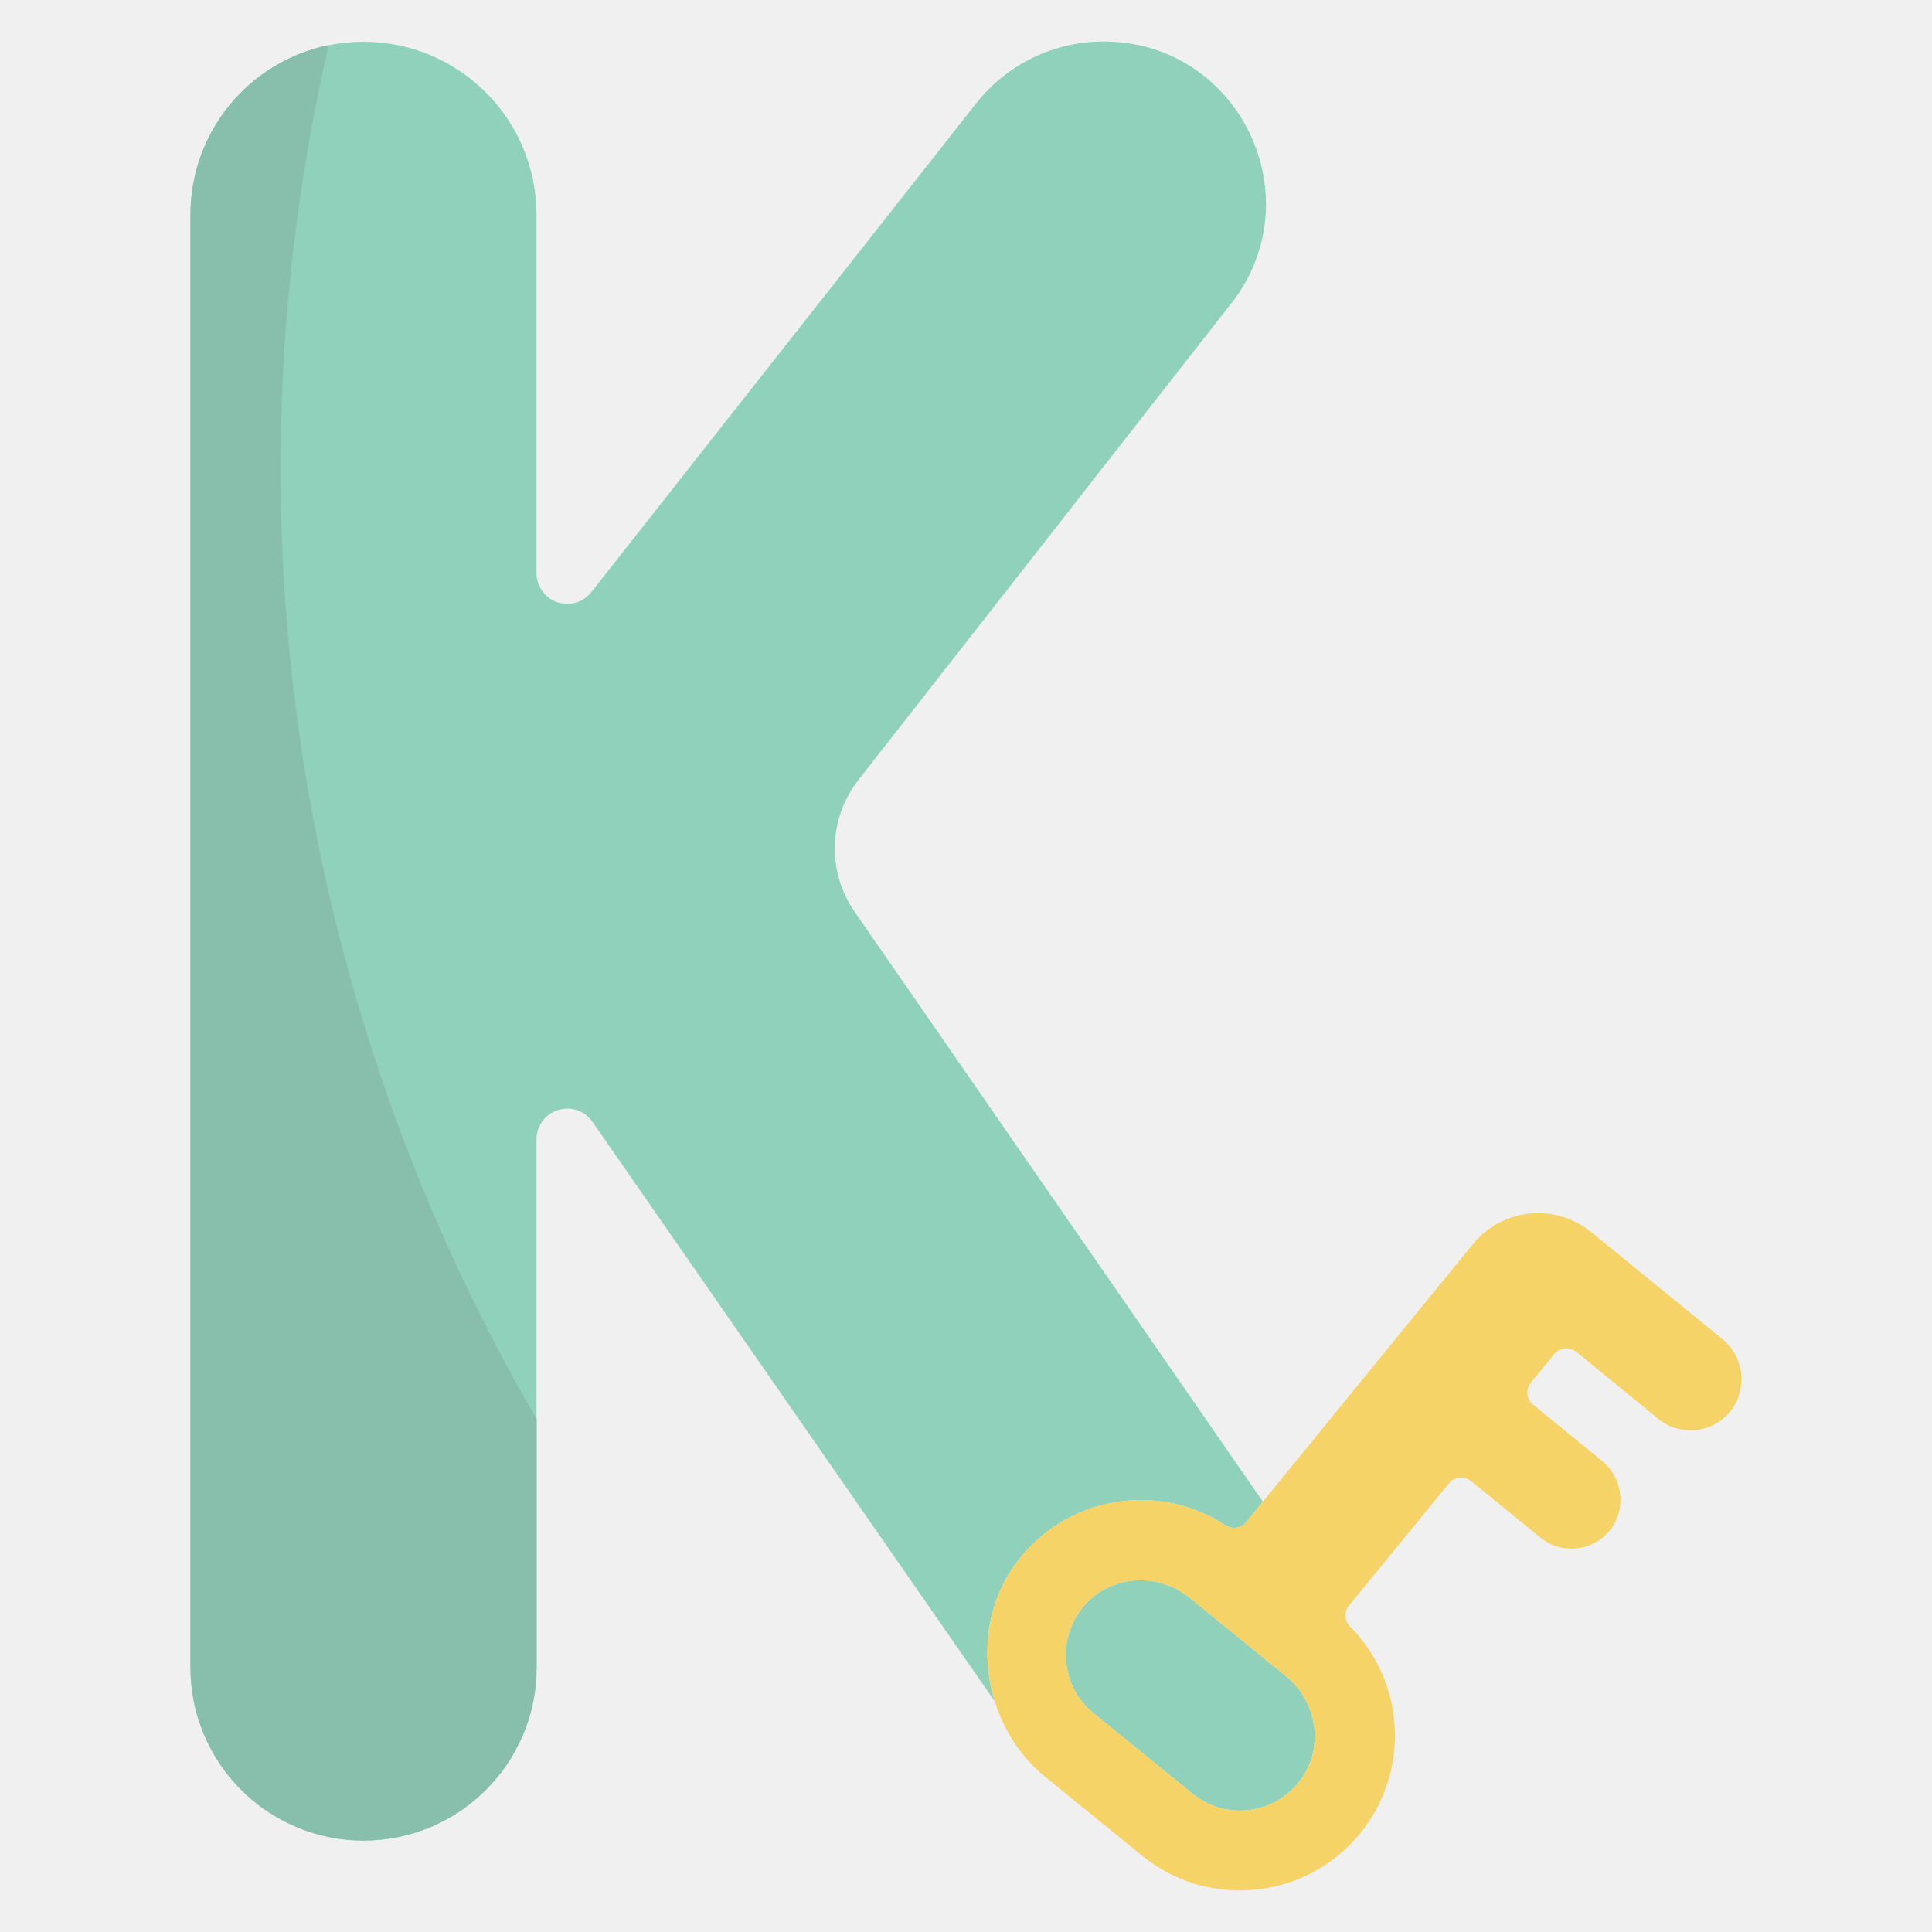
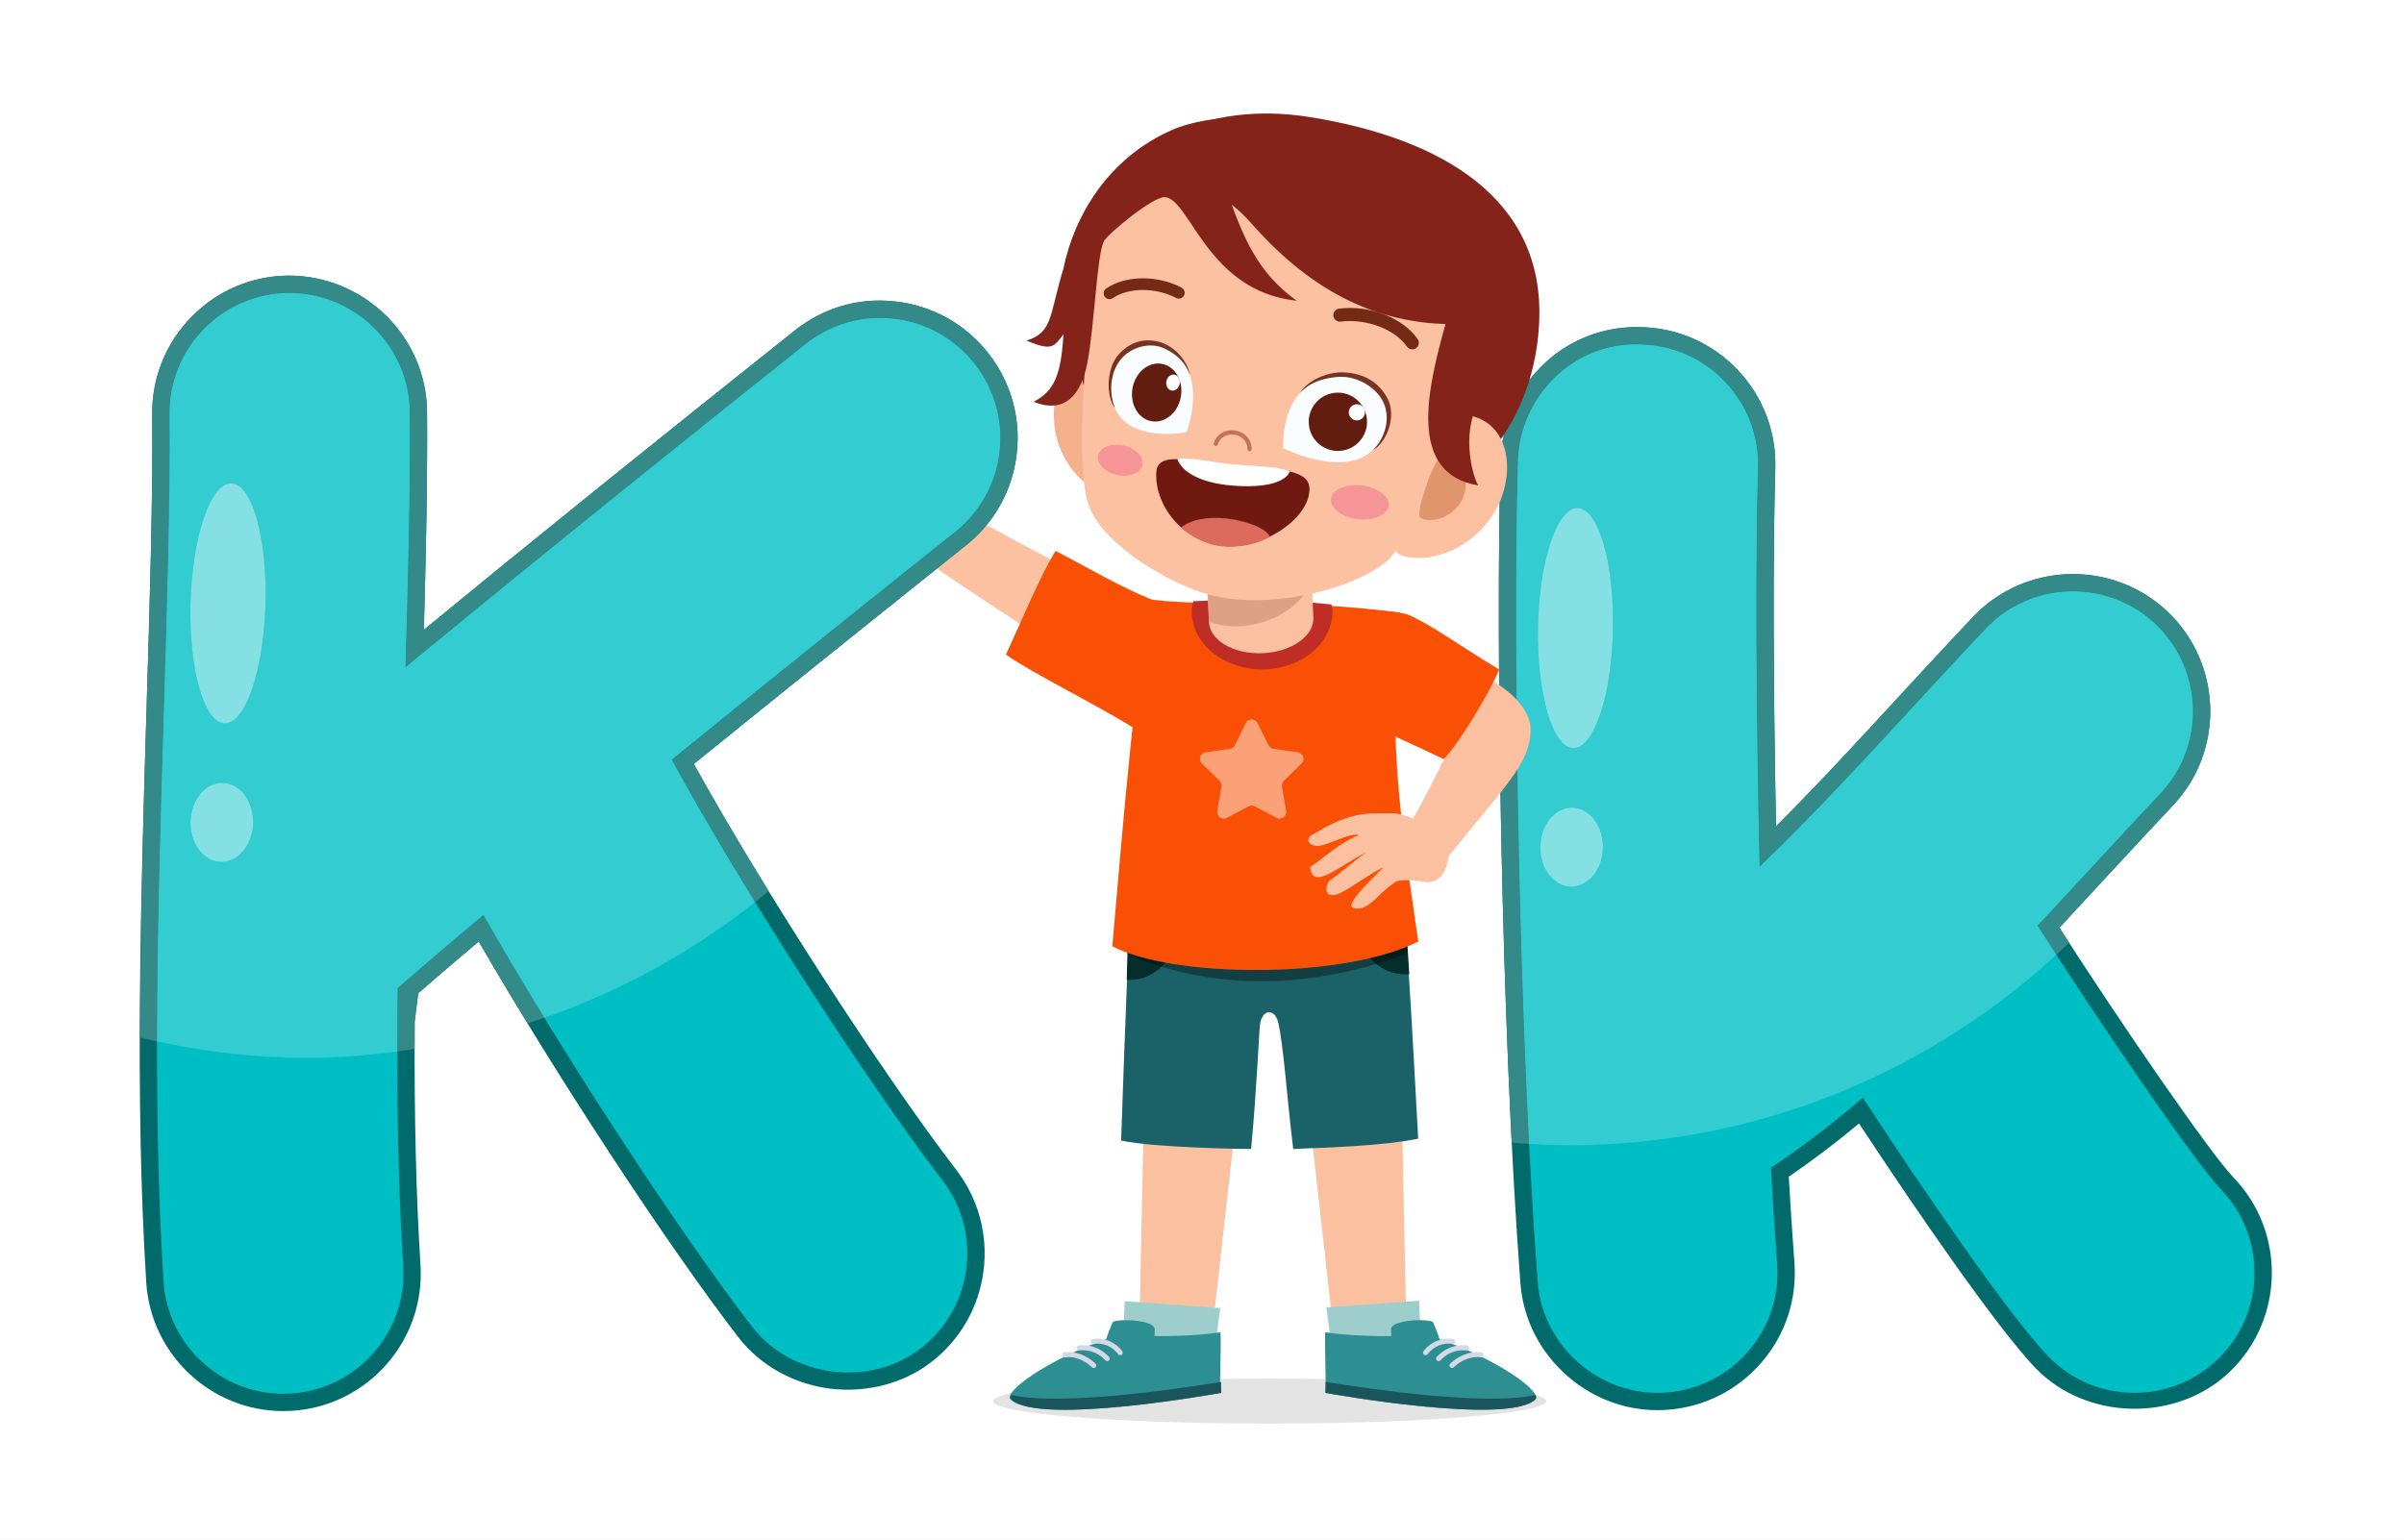
- <svg xmlns="http://www.w3.org/2000/svg" height="512" viewBox="0 0 512 512" width="512">
-   <g id="_11.K" data-name="11.K">
-     <path d="m226.46 241.59 108.21 156.35-4.42 5.43a4.1 4.1 0 0 1 -5.43.86 41.07 41.07 0 0 0 -55.76 10.3c-7.67 10.57-9.2 24.24-5.44 36.34l-106.62-153.59a8.14 8.14 0 0 0 -14.82 4.64v140a45.86 45.86 0 0 1 -91.72 0v-385a45.86 45.86 0 0 1 91.72 0v95a8.14 8.14 0 0 0 14.53 5l102-129.55a42.94 42.94 0 0 1 33.79-16.37c25.5 0 43 20.91 43 43.13a42.25 42.25 0 0 1 -9.2 26.27l-98.81 126.31a29.42 29.42 0 0 0 -1.03 34.88z" fill="#90d1bb" />
-     <path d="m345.14 471c-.34.5-.7 1-1.08 1.46a19.9 19.9 0 0 1 -28 2.9l-26.28-21.36c-.47-.38-.92-.79-1.35-1.21a19.91 19.91 0 0 1 -.28-28.16c7.24-7.41 19.08-7.73 27.11-1.2l25.54 20.79c8.04 6.55 10.12 18.21 4.34 26.78z" fill="#90d1bb" />
-     <path d="m276.94 470.84 25.72 20.94a41.11 41.11 0 0 0 57.79-5.9 41.05 41.05 0 0 0 -2.72-54.88 4.12 4.12 0 0 1 -.25-5.49l26.52-32.44a4.14 4.14 0 0 1 5.81-.58l18.44 15q.58.47 1.2.87a13.06 13.06 0 0 0 18-3.94 13.25 13.25 0 0 0 -3-17.35l-18.17-14.82a4.13 4.13 0 0 1 -.59-5.8l6.22-7.63a4.14 4.14 0 0 1 5.81-.58l21.71 17.76a14.17 14.17 0 0 0 1.25.9 13.57 13.57 0 0 0 18.75-4.09 13.8 13.8 0 0 0 -3.13-18.06l-34.64-28.25a22.25 22.25 0 0 0 -31.3 3.18l-60.11 73.71a4.12 4.12 0 0 1 -5.43.86 41 41 0 0 0 -55.76 10.3c-12.52 17.27-8.67 42.82 7.88 56.29zm12.85-16.84c-.47-.38-.92-.78-1.36-1.21a19.92 19.92 0 0 1 -.28-28.16c7.24-7.4 19.08-7.73 27.11-1.19l25.55 20.79c8 6.53 10.11 18.19 4.33 26.78a17.08 17.08 0 0 1 -1.07 1.46 19.92 19.92 0 0 1 -28 2.91z" fill="#f5d367" />
-     <path d="m142.22 376.13v65.77a45.86 45.86 0 0 1 -91.72 0v-385a45.87 45.87 0 0 1 36.59-44.96 501.67 501.67 0 0 0 55.13 364.19z" fill="#88bfac" />
+ <svg xmlns="http://www.w3.org/2000/svg" version="1.1" id="svg7695" width="3332" height="2134.613" viewBox="0 0 3332 2134.613">
+   <defs id="defs7699" />
+   <g id="g7703" transform="matrix(1.333333,0,0,-1.333333,0,2134.613)">
+     <g id="g7705" transform="scale(0.1)">
+       <path d="M 24990,0 H 0 V 16009.6 H 24990 0 V 0 h 24990 v 0" style="fill:#ffffff;fill-opacity:1;fill-rule:nonzero;stroke:none" id="path7707" />
+       <path d="M 0,0 H 24990 V 16009.6 H 0 Z" style="fill:#ffffff;fill-opacity:1;fill-rule:nonzero;stroke:none" id="path7709" />
+       <path d="M 23216.3,3767.1 C 22976,4016 22033,5386.6 21408,6363.28 c 139.7,150.06 954.6,1034.38 1174.8,1265.06 543.2,570.63 520.7,1476.98 -50.4,2020.91 -570.9,541.05 -1476.5,517.15 -2018.8,-50.65 -238.4,-250.86 -802.7,-863.21 -802.7,-863.21 -383.8,-416.85 -809.3,-878.69 -1248.9,-1318.99 -29.3,1465.28 -32.6,2863 -7.7,3722 11.2,381.7 -127.1,744.6 -389.2,1022.2 -261.9,277.6 -617.3,436 -996.6,446.8 -367.9,14.1 -728.4,-113 -1006,-369.9 -283.7,-262.1 -452.7,-633 -463.8,-1016.6 -51.1,-1767.66 2.4,-5877 206.1,-8553.8 28.6,-376.5 204.7,-721.6 495.9,-972 263.5,-227 589.8,-348.9 928.8,-348.9 35.7,0 71.5,1.4 107.4,4.2 381,29.1 727.5,204.5 976,493.8 248.5,289.3 369.2,658.3 340.4,1039 -21.3,280.4 -40.8,579.6 -58.6,890.9 240,163.6 480.8,345.6 730.5,552.8 634.2,-965 1454.7,-2149.3 1835.7,-2544.6 529.4,-547.2 1468.8,-565 2020,-35.2 566.1,547.2 582.1,1453.1 35.4,2020" style="fill:#016b6b;fill-opacity:1;fill-rule:nonzero;stroke:none" id="path7711" />
+       <path d="m 23086.6,3641.9 c -260,269.6 -1275.4,1748.9 -1905.3,2742.02 172.1,184.29 1045.6,1132.37 1271.2,1368.68 474.7,498.91 455,1290.83 -43.9,1765.82 -498.7,472.65 -1290.4,453.43 -1764.7,-44.07 -244,-256.5 -792.8,-852.45 -792.8,-852.45 -460.7,-500.3 -1009.5,-1096.7 -1560,-1625.62 -37.1,1594.2 -44.1,3202.02 -16.9,4147.32 9.9,333.3 -110.9,650.8 -339.9,893.2 -228.9,242.4 -538.6,381.2 -874.7,390.6 -689.1,34.2 -1261.3,-530.8 -1280.8,-1211.6 -51.1,-1763.49 2.4,-5863.4 205.6,-8535.1 51.3,-679 658.5,-1202.3 1338.9,-1150.7 332.7,25.4 635.6,178.2 852.9,431.4 217.3,253.2 322.8,575.3 297.5,908.2 -23.7,311.8 -45,647.1 -64.5,996.9 310,205.3 625.3,445.9 955.4,729.1 616.8,-946.2 1524.6,-2272.2 1925.7,-2688.1 237.5,-245.7 556.3,-380.8 898.2,-380.8 324.9,0 632.7,124.3 867.2,349.8 494.9,478.3 508.7,1270.2 30.9,1765.4" style="fill:#00bfc4;fill-opacity:1;fill-rule:nonzero;stroke:none" id="path7713" />
+       <path d="m 21508.7,6206.79 c -34.1,52.66 -67.4,104.53 -99.9,155.28 31.7,-49.57 67.1,-103.52 100.3,-154.86 -0.1,-0.15 -0.3,-0.27 -0.4,-0.42 m -5910.1,5007.61 c 0,0.1 0,0.2 0,0.3 0,-0.1 0,-0.2 0,-0.3 m 0,1.8 c 0.1,1.6 0.1,3.1 0.1,4.7 0,-1.6 0,-3.1 -0.1,-4.7" style="fill:#ffffff;fill-opacity:1;fill-rule:nonzero;stroke:none" id="path7715" />
+       <path d="m 15895.2,4114.9 c -60.3,3.5 -120.5,7.6 -180.5,12.3 -128.2,2534.23 -158.3,5614.95 -116.1,7087.2 0,0.1 0,0.2 0,0.3 0,0.4 0,1 0,1.5 0.1,1.6 0.1,3.1 0.1,4.7 v 0 c 11.1,383.6 180.1,754.5 463.8,1016.6 263.7,244.1 602.3,371 951,371 18.3,0 36.6,-0.4 55,-1.1 379.3,-10.8 734.7,-169.2 996.6,-446.8 252.4,-267.3 390,-613.7 389.8,-979.8 0,-14.1 -0.2,-28.2 -0.6,-42.4 -11.2,-385.8 -16.7,-880.5 -16.7,-1441.04 0,-687.35 8.3,-1473.91 24.4,-2280.96 439.6,440.3 865.1,902.14 1248.9,1318.99 0,0 564.3,612.35 802.7,863.21 280.3,293.47 657.5,441.6 1035.6,441.6 353.3,0 707.4,-129.52 983.2,-390.95 295,-280.99 443.7,-658.71 443.5,-1036.89 -0.1,-353.88 -130.5,-708.18 -393.1,-984.02 -220.2,-230.68 -1035.1,-1115 -1174.8,-1265.06 v 0 0 c 0.3,-0.4 0.5,-0.81 0.8,-1.21 32.5,-50.75 65.8,-102.62 99.9,-155.28 -44,-42.36 -88.4,-84.17 -133.3,-125.49 -67.7,104.47 -132.7,205.82 -194.1,302.62 172.1,184.29 1045.6,1132.37 1271.2,1368.68 474.7,498.91 455,1290.83 -43.9,1765.82 -241.2,228.59 -551,342.16 -860.2,342.16 -330.1,0 -659.5,-129.35 -904.5,-386.23 -244,-256.5 -792.8,-852.45 -792.8,-852.45 -460.7,-500.3 -1009.5,-1096.7 -1560,-1625.62 -37.1,1594.2 -44.1,3202.02 -16.9,4147.32 9.9,333.3 -110.9,650.8 -339.9,893.2 -228.9,242.4 -538.6,381.2 -874.7,390.6 -19.9,1 -39.8,1.5 -59.5,1.5 -662.2,0 -1202.4,-552 -1221.3,-1213.1 -42.6,-1470.18 -12.5,-4564.34 116.4,-7100.9" style="fill:#348989;fill-opacity:1;fill-rule:nonzero;stroke:none" id="path7717" />
+       <path d="m 16335.4,4101.7 c -147.7,0 -294.4,4.7 -440.2,13.2 -128.9,2536.56 -159,5630.72 -116.4,7100.9 18.9,661.1 559.1,1213.1 1221.3,1213.1 19.7,0 39.6,-0.5 59.5,-1.5 336.1,-9.4 645.8,-148.2 874.7,-390.6 229,-242.4 349.8,-559.9 339.9,-893.2 -27.2,-945.3 -20.2,-2553.12 16.9,-4147.32 550.5,528.92 1099.3,1125.32 1560,1625.62 0,0 548.8,595.95 792.8,852.45 245,256.88 574.4,386.23 904.5,386.23 309.2,0 619,-113.57 860.2,-342.16 498.9,-474.99 518.6,-1266.91 43.9,-1765.82 -225.6,-236.31 -1099.1,-1184.39 -1271.2,-1368.68 61.4,-96.8 126.4,-198.15 194.1,-302.62 -1277.2,-1173.7 -2960.2,-1917.7 -4830,-1976.3 -70.3,-2.2 -140.2,-3.3 -210,-3.3 m 4.5,3509.5 c -177.7,0 -324.2,-180.09 -328.2,-404.89 -4,-226.76 138.6,-413.18 318.4,-416.36 1.5,-0.03 3.1,-0.04 4.6,-0.04 177.8,0 324.2,180.11 328.2,404.93 4,226.77 -138.5,413.17 -318.3,416.32 -1.6,0.03 -3.1,0.04 -4.7,0.04 m 57.4,3115.9 c -214.2,0 -397.3,-554.3 -409.4,-1241.3 -12.1,-689.39 152.4,-1251.3 367.5,-1255.09 0.8,-0.01 1.5,-0.02 2.2,-0.02 214.2,0 397.3,554.34 409.4,1241.38 12.1,689.33 -152.4,1251.23 -367.5,1255.03 -0.8,0 -1.5,0 -2.2,0" style="fill:#33ccd0;fill-opacity:1;fill-rule:nonzero;stroke:none" id="path7719" />
+       <path d="m 16357.6,8230.69 c -0.7,0 -1.4,0.01 -2.2,0.02 -215.1,3.79 -379.6,565.7 -367.5,1255.09 12.1,687 195.2,1241.3 409.4,1241.3 0.7,0 1.4,0 2.2,0 215.1,-3.8 379.6,-565.7 367.5,-1255.03 -12.1,-687.04 -195.2,-1241.38 -409.4,-1241.38" style="fill:#85e0e3;fill-opacity:1;fill-rule:nonzero;stroke:none" id="path7721" />
+       <path d="m 16334.7,6789.91 c -1.5,0 -3.1,0.01 -4.6,0.04 -179.8,3.18 -322.4,189.6 -318.4,416.36 4,224.8 150.5,404.89 328.2,404.89 1.6,0 3.1,-0.01 4.7,-0.04 179.8,-3.15 322.3,-189.55 318.3,-416.32 -4,-224.82 -150.4,-404.93 -328.2,-404.93" style="fill:#85e0e3;fill-opacity:1;fill-rule:nonzero;stroke:none" id="path7723" />
+       <path d="m 13198.3,1206.3 c -1587.6,0 -2874.7,104.9 -2874.7,234.2 0,129.3 1287.1,234.1 2874.7,234.1 1587.7,0 2874.7,-104.8 2874.7,-234.1 0,-129.3 -1287,-234.2 -2874.7,-234.2" style="fill:#e3e3e3;fill-opacity:1;fill-rule:nonzero;stroke:none" id="path7725" />
+       <path d="m 15003.6,7038.87 c -26.8,-33.36 -439.1,256.25 -416.2,292.39 342.9,540.26 747.9,1490.73 819.6,1658.66 0,0 532.3,-244.13 503.1,-602.26 -27.4,-336.38 -226.5,-504.52 -906.5,-1348.79" style="fill:#fac09f;fill-opacity:1;fill-rule:nonzero;stroke:none" id="path7727" />
+       <path d="m 15584.1,9047.8 c -81.3,-206.24 -413.4,-768.59 -575.7,-931.53 -290.1,140.37 -889.8,403.44 -904.7,430.6 -265.8,486.68 -392.8,1126.71 -394.9,1153.05 482.5,-26.36 837.2,-42.26 937.6,-86.26 241.6,-105.88 500.1,-301.96 937.7,-565.86" style="fill:#f95006;fill-opacity:1;fill-rule:nonzero;stroke:none" id="path7729" />
+       <path d="m 9262.58,10414.8 c 41.78,72.8 324.53,430.3 352.74,489.2 1016.28,-562.3 1242.08,-687.4 2279.38,-1200.82 -119.3,-198.84 -327.9,-508.45 -449.2,-705.92 -936,562.5 -1543.01,994.87 -2182.92,1417.54" style="fill:#fcc1a0;fill-opacity:1;fill-rule:nonzero;stroke:none" id="path7731" />
+       <path d="m 10457.2,9203.38 c 241.8,-176.99 908.4,-502.54 1350.6,-776.88 198.1,361.45 448.2,1226.27 454.3,1247.78 -461.7,136.16 -813.3,358.52 -1287.8,606.92 -133.6,-202.3 -386.4,-793.65 -517.1,-1077.82" style="fill:#f95006;fill-opacity:1;fill-rule:nonzero;stroke:none" id="path7733" />
+       <path d="m 8762,10677.8 c -20.87,-33.6 -82.33,-42.4 -177.65,-59.4 -82.6,-14.6 -207.18,-32.9 -251.46,-77.7 -47.25,-47.7 4.59,-94.9 101.55,-111.2 160.19,-26.8 524.07,-74.3 706.32,-85.2 309.42,-38.1 615.97,170.5 642.37,456.8 39.57,429.3 28.2,598.3 42.67,863.1 3.55,65.2 -135.99,15.4 -175.11,-65.3 -83.77,-172.7 -55.49,-238 -105.75,-323.1 -48.98,-83 -125.28,-57.4 -198.26,1.5 -269.51,384.9 -382.67,634.7 -524.94,616.3 -114.76,-33.3 34.71,-323.1 218.41,-642.3 -316.99,248.5 -591.96,422.1 -644.79,331.5 -62.5,-107.2 155.66,-356.3 433.57,-547.5 -307.52,29.4 -593.09,110.6 -633.32,-12.1 -36.06,-109.9 625.18,-250.8 566.39,-345.4" style="fill:#fcc1a0;fill-opacity:1;fill-rule:nonzero;stroke:none" id="path7735" />
+       <path d="m 12567.5,1885.7 c -3.7,-22.7 -730.9,31.7 -730,59.5 7.8,242 63.9,3083.6 71.1,3223.7 L 12929.8,5004 c -45.5,-236.8 -335.4,-2954.6 -362.3,-3118.3" style="fill:#fac09f;fill-opacity:1;fill-rule:nonzero;stroke:none" id="path7737" />
+       <path d="m 12605.4,1793.8 c -2.5,-16.1 -933.7,51.1 -934.6,70.8 -7.7,171.4 21.4,515 19.8,614.3 l 994.8,-71.2 c -28.4,-183.3 -61.8,-497.8 -80,-613.9" style="fill:#9dcecc;fill-opacity:1;fill-rule:nonzero;stroke:none" id="path7739" />
+       <path d="m 11499.8,2085.8 c 13.9,50.1 42.6,113.5 64.9,171.6 16.5,43 438.5,34.2 439.2,-69.5 0.2,-26.6 -1,-50 -3.3,-71.2 72.2,-1 150.5,-0.5 233.2,2.1 179.8,5.7 341.1,19.6 454.2,37.1 6.6,-164 -9,-447.8 -3.2,-630.1 0,0 -1884.3,-343.9 -2179.8,-69.4 -83.2,77.3 391,417.1 994.8,629.4" style="fill:#2d8f91;fill-opacity:1;fill-rule:nonzero;stroke:none" id="path7741" />
+       <path d="m 12693.4,1640.1 c -0.1,-40.5 0,-79.6 1.2,-114.3 0,0 -1884.3,-343.9 -2179.8,-69.4 -11.7,10.9 -12.2,27.1 -3,47.3 519,-115.1 1713.2,59.8 2181.6,136.4" style="fill:#19555b;fill-opacity:1;fill-rule:nonzero;stroke:none" id="path7743" />
+       <path d="m 11041.9,1916.8 c 2.4,-14.4 15.6,-24.3 30.4,-21.7 87.7,16 202.9,-27.5 279.2,-102.8 5.4,-5.2 12.4,-7.7 19.4,-7.5 6.5,0.2 13,2.8 17.9,7.8 10.2,10.4 10.1,27.1 -0.3,37.3 -87.6,86.3 -221,134.7 -324.9,117.2 -14.4,-2.4 -24,-16 -21.7,-30.3 z m 448.4,-52.4 c 5.4,-5.7 12.8,-8.5 20.1,-8.3 6.1,0.2 12.3,2.6 17.1,7.1 10.7,10 11.2,26.7 1.2,37.3 -82.9,88.5 -196.5,132.3 -311.9,119.2 -14.4,-1.6 -24.9,-14.6 -23.3,-29 1.6,-14.5 14.8,-25.9 29.1,-23.3 58.1,6.4 169.8,1.5 267.7,-103 z m 133.4,63.8 c 5.3,-7.3 13.6,-10.9 21.9,-10.6 5.2,0.1 10.5,1.8 14.9,5.2 11.7,8.7 14.1,25.2 5.4,36.9 -72.7,97.2 -199.9,148.4 -309.3,125.2 -14.2,-3.1 -23.3,-17.1 -20.2,-31.4 3,-14.2 16.9,-23 31.3,-20.2 90,19.8 195.2,-23.8 256,-105.1" style="fill:#d3dae5;fill-opacity:1;fill-rule:nonzero;stroke:none" id="path7745" />
+       <path d="m 13896.3,1885.7 c 3.8,-22.7 730.9,31.7 730,59.5 -7.8,242 -63.9,3083.6 -71.1,3223.7 L 13534,5004 c 45.5,-236.8 335.4,-2954.6 362.3,-3118.3" style="fill:#fac09f;fill-opacity:1;fill-rule:nonzero;stroke:none" id="path7747" />
+       <path d="m 13866.9,1796.5 c 2.5,-16.2 906.1,49.4 906.9,69.2 7.1,172.6 -22,518.4 -20.6,618.4 l -965.3,-69.5 c 28,-184.5 61.1,-501.2 79,-618.1" style="fill:#9dcecc;fill-opacity:1;fill-rule:nonzero;stroke:none" id="path7749" />
+       <path d="m 14964,2085.8 c -13.9,50.1 -42.6,113.5 -64.9,171.6 -16.5,43 -438.5,34.2 -439.1,-69.5 -0.2,-26.6 1,-50 3.2,-71.2 -72.2,-1 -150.5,-0.5 -233.2,2.1 -179.8,5.7 -341,19.6 -454.2,37.1 -6.6,-164 9.1,-447.8 3.2,-630.1 0,0 1884.3,-343.9 2179.8,-69.4 83.3,77.3 -391,417.1 -994.8,629.4" style="fill:#2d8f91;fill-opacity:1;fill-rule:nonzero;stroke:none" id="path7751" />
+       <path d="m 13780.2,1640.1 c 0.1,-40.5 -0.1,-79.6 -1.2,-114.3 21.9,-4 1888.6,-339.9 2179.8,-69.4 11.7,10.9 12.2,27.1 3,47.3 -519,-115.1 -1713.2,59.8 -2181.6,136.4" style="fill:#19555b;fill-opacity:1;fill-rule:nonzero;stroke:none" id="path7753" />
+       <path d="m 15400.2,1947.1 c -103.9,17.5 -237.3,-30.9 -324.9,-117.2 -10.4,-10.2 -10.5,-26.9 -0.3,-37.3 5,-5 11.4,-7.6 17.9,-7.8 7,-0.2 14,2.3 19.4,7.5 76.3,75.3 191.5,118.8 279.2,102.8 14.8,-2.6 28,7.3 30.4,21.7 2.4,14.3 -7.3,27.9 -21.7,30.3 z m -159,20.3 c 14.3,-2.6 27.5,8.8 29.1,23.3 1.6,14.4 -8.9,27.4 -23.3,29 -115.4,13.1 -229,-30.7 -311.9,-119.2 -10,-10.6 -9.4,-27.3 1.2,-37.3 4.8,-4.5 11,-6.9 17.2,-7.1 7.3,-0.2 14.6,2.6 20,8.3 97.9,104.5 209.6,109.4 267.7,103 z m -145.1,65.9 c 14.4,-2.8 28.3,6 31.3,20.2 3.1,14.3 -5.9,28.3 -20.2,31.4 -109.4,23.2 -236.6,-28 -309.3,-125.2 -8.7,-11.7 -6.3,-28.2 5.4,-36.9 4.5,-3.4 9.7,-5.1 14.9,-5.2 8.3,-0.3 16.6,3.3 21.9,10.6 60.8,81.3 166.1,124.9 256,105.1" style="fill:#d3dae5;fill-opacity:1;fill-rule:nonzero;stroke:none" id="path7755" />
+       <path d="m 13443.5,4062.2 c -64.7,519.7 -99.5,1069.1 -156,1314 -32.6,141.5 -154.1,147.5 -187.6,-2.4 -10.4,-46 -36.1,-703.8 -94.2,-1311.6 -48.6,-1.2 -984.1,10.5 -1351.5,87.1 36,1101.9 94.2,2424.47 101.5,2748.66 508.8,72.66 2237.5,123.03 2788.4,75.44 71.3,-375.84 136.4,-1688.3 198.3,-2804.4 -357.4,-73.5 -922.3,-92.5 -1298.9,-106.8" style="fill:#1b6168;fill-opacity:1;fill-rule:nonzero;stroke:none" id="path7757" />
+       <path d="m 11740.6,6775.67 c 256.9,-1.07 468.8,-204.42 476.5,-463.11 7.7,-264.18 -200.1,-484.66 -464.3,-492.46 -13.7,-0.4 -26.7,2.1 -40.1,2.9 11.2,373.02 21.1,707.52 27.9,952.67" style="fill:#042d2c;fill-opacity:1;fill-rule:nonzero;stroke:none" id="path7759" />
+       <path d="m 14580.6,6832.54 c 23.5,-245.91 46.5,-579.53 69,-951.34 -9,-0.8 -17.6,-3.2 -26.8,-3.5 -264.2,-7.8 -484.7,200.09 -492.4,464.25 -7.7,259.37 192.9,475.43 450.2,490.59" style="fill:#042d2c;fill-opacity:1;fill-rule:nonzero;stroke:none" id="path7761" />
+       <path d="m 13110.5,5806.1 c -347.5,0 -696.3,47.3 -1036.6,150.9 14,13.7 27.1,28.2 39.3,43.5 276.5,-50.6 604.3,-77.4 940.7,-77.4 409.2,0 831.3,39.7 1189.2,124.1 19.1,-22.55 40.2,-43.3 63.1,-62 -386.3,-114.6 -790.1,-179.1 -1195.7,-179.1" style="fill:#133f44;fill-opacity:1;fill-rule:nonzero;stroke:none" id="path7763" />
+       <path d="m 12073.9,5957 c -118.8,36.1 -236.6,79.17 -353,129.46 0.2,4.95 0.3,9.86 0.5,14.78 111.8,-40.07 244.4,-73.78 391.8,-100.74 -12.2,-15.3 -25.3,-29.8 -39.3,-43.5" style="fill:#041e1e;fill-opacity:1;fill-rule:nonzero;stroke:none" id="path7765" />
+       <path d="m 14306.2,5985.2 c -22.9,18.7 -44,39.45 -63.1,62 137.1,32.34 264.8,71.25 378.8,117.04 1.4,-23.12 2.9,-46.84 4.4,-71.1 -105.1,-39.7 -211.9,-75.77 -320.1,-107.94" style="fill:#041e1e;fill-opacity:1;fill-rule:nonzero;stroke:none" id="path7767" />
+       <path d="m 14743.4,6218.32 c -813.1,-401.52 -2576.4,-369.52 -3180.8,-48.26 109.3,1244.83 261.1,3132.97 415.5,3602.49 755.1,-79.88 1475.1,15.51 2575.7,-134.15 -147.9,-1336.25 45,-2399.18 189.6,-3420.08" style="fill:#f95006;fill-opacity:1;fill-rule:nonzero;stroke:none" id="path7769" />
+       <path d="m 13301.8,7497.74 c -10.6,0 -21.6,2.52 -32.1,8.07 l -225.9,118.74 c -10,5.28 -21,7.92 -32,7.92 -11.1,0 -22.1,-2.64 -32.1,-7.92 l -225.9,-118.74 c -10.5,-5.55 -21.5,-8.07 -32.1,-8.07 -40.2,0 -75.6,36.19 -67.9,80.76 l 43.1,251.47 c 3.8,22.39 -3.6,45.19 -19.8,61.05 l -182.7,178.07 c -41,39.92 -18.4,109.42 38.2,117.63 l 252.5,36.7 c 22.5,3.26 41.9,17.37 51.9,37.7 l 112.9,228.81 c 12.7,25.62 37.3,38.43 61.8,38.43 24.6,0 49.2,-12.81 61.9,-38.43 l 112.9,-228.81 c 10.1,-20.33 29.5,-34.44 51.9,-37.7 l 252.5,-36.7 c 56.6,-8.21 79.2,-77.71 38.2,-117.63 l -182.7,-178.07 c -16.2,-15.86 -23.6,-38.66 -19.8,-61.05 l 43.1,-251.47 c 7.7,-44.56 -27.7,-80.76 -67.9,-80.76" style="fill:#fca078;fill-opacity:1;fill-rule:nonzero;stroke:none" id="path7771" />
+       <path d="m 12388.9,9633.12 c -1.5,42.96 5.3,84.16 14.9,124.65 402.3,20 1006.2,14.86 1436.7,-33.22 3.2,-18.61 10.3,-36.08 11,-55.34 11.7,-332.26 -306.2,-609.71 -710,-619.68 -403.9,-10 -740.8,251.29 -752.6,583.59" style="fill:#bf2e26;fill-opacity:1;fill-rule:nonzero;stroke:none" id="path7773" />
+       <path d="m 12530.2,10429.5 37.2,-887.7 c 8,-191.1 257.5,-336.94 557.1,-324.37 299.6,12.57 536,177.72 528,368.81 l -37.2,888.76 -1085.1,-45.5" style="fill:#fac09f;fill-opacity:1;fill-rule:nonzero;stroke:none" id="path7775" />
+       <path d="m 12558.1,9763.9 -14,334.4 v 0 l 14,-334.4 v 0" style="fill:#e1d4d1;fill-opacity:1;fill-rule:nonzero;stroke:none" id="path7777" />
+       <path d="m 12567.4,9541.8 v 0 l -9.3,222.1 v 0 l 9.3,-222.1 v 0" style="fill:#ad2b21;fill-opacity:1;fill-rule:nonzero;stroke:none" id="path7779" />
+       <path d="m 12842.7,9497.39 c -98,0.01 -191.3,15.67 -275.3,44.41 v 0 l -9.3,222.1 -14,334.4 c 348.9,82 754.8,161.5 1078.5,201.3 l 14.3,-341.54 c -85.6,-195.54 -291.8,-365.21 -562.9,-432.11 -78.7,-19.42 -156.4,-28.56 -231.3,-28.56" style="fill:#dda184;fill-opacity:1;fill-rule:nonzero;stroke:none" id="path7781" />
+       <path d="m 13698.7,7213.29 c 107.1,5.01 297.6,124.6 413.8,117.01 0,0 7.3,-2.07 11.8,-4.64 -207.3,-83.89 -352.9,-231.99 -505.3,-332.35 26.1,-249.07 282.7,1.33 586.6,155.78 -170.1,-120.75 -269.9,-222.07 -390.1,-299.26 -67.7,-130.14 1,-185.19 127.9,-120.94 98,49.61 257.9,168.06 433.1,262.24 18,1.07 -324,-300.4 -331.5,-402.43 28.2,-42.35 120.2,-45.43 225,46.69 56.7,49.83 110.3,117.55 247.6,210.65 135.3,29.35 272.6,-7.66 331.5,-10.55 212.9,14.76 222,315.3 204.5,372.33 -45.3,148.25 -399.7,343.7 -579,344.88 -300.7,1.96 -451.8,11.05 -853.2,-235.6 -60.7,-73.21 25.2,-106.25 77.3,-103.81" style="fill:#fac09f;fill-opacity:1;fill-rule:nonzero;stroke:none" id="path7783" />
+       <path d="m 10958.5,11609.8 c 38.5,-448.6 396.6,-778.3 705.2,-779.4 308.5,-1.2 423.1,345.9 436.3,770.8 13.2,424.9 -226.2,771.4 -534.8,771.4 -421.8,0 -642.8,-341.3 -606.7,-762.8" style="fill:#f4b18c;fill-opacity:1;fill-rule:nonzero;stroke:none" id="path7785" />
+       <path d="m 15999.7,12651.9 c -82.6,-1670.8 -1680,-2452.8 -3003.8,-2244.4 -1323.8,208.5 -2106.9,1506.7 -1720.8,3085.6 214.4,876.7 1097.1,1504 2360.4,1296.3 1344.7,-221 2428.2,-842.3 2364.2,-2137.5" style="fill:#84231a;fill-opacity:1;fill-rule:nonzero;stroke:none" id="path7787" />
+       <path d="m 15230.9,13099.7 c 78.4,-285.9 -477.5,-2628.4 -801.2,-2913.7 -343.3,-302.67 -1230.5,-525.51 -1854.5,-361.99 -388.3,101.77 -1089.8,498.89 -1252.7,916.59 -192.7,494.3 32.1,2539.3 155.5,2775.3 417.3,797.2 1154.3,710.2 2112.4,559.4 896.2,-141.1 1437,-233.8 1640.5,-975.6" style="fill:#fcc1a0;fill-opacity:1;fill-rule:nonzero;stroke:none" id="path7789" />
+       <path d="m 15586.5,10783.1 c -193.2,-437.1 -683.8,-651.3 -1010.3,-552.2 -326.4,99.1 -65.3,1448.9 555.7,1468.8 517.1,16.5 636.2,-505.7 454.6,-916.6" style="fill:#fcc1a0;fill-opacity:1;fill-rule:nonzero;stroke:none" id="path7791" />
+       <path d="m 15218.9,10862.5 c -57.2,-188.7 -299.8,-316.6 -454.4,-237 -60.3,31 155.4,686.3 256.9,670 171.6,-27.6 254.8,-244.4 197.5,-433" style="fill:#e0956c;fill-opacity:1;fill-rule:nonzero;stroke:none" id="path7793" />
+       <path d="m 14435.5,10750.9 c -11.4,-96.6 -155,-159 -320.7,-139.3 -165.6,19.7 -290.6,113.9 -279.1,210.6 11.4,96.6 155.1,158.9 320.7,139.3 165.6,-19.7 290.6,-114 279.1,-210.6" style="fill:#f69597;fill-opacity:1;fill-rule:nonzero;stroke:none" id="path7795" />
+       <path d="m 13610.8,10946.4 c 29.1,-317.6 -505.5,-683.8 -942.8,-607.6 -435,75.9 -686.9,480.3 -644.2,794.9 50.2,169 330.4,86.1 763.1,43.3 432,-42.7 806.2,-37.4 823.9,-230.6" style="fill:#6f1911;fill-opacity:1;fill-rule:nonzero;stroke:none" id="path7797" />
+       <path d="m 12749.4,10617.9 c -202.9,21.3 -363.7,-10.5 -474.5,-93.2 105.8,-88.9 252.3,-178.2 421.8,-195.4 190.9,-19.4 386.6,26.3 504.9,99.1 -40.1,95.6 -270.7,170.3 -452.2,189.5" style="fill:#dd6b5b;fill-opacity:1;fill-rule:nonzero;stroke:none" id="path7799" />
+       <path d="m 13408.2,11106.5 c -144.7,60.3 -380.6,54.4 -596,75.6 -243,24.1 -418,72.5 -573.2,54.9 44.3,-135.7 239.1,-240.4 518.4,-271.2 322.5,-35.7 593,6.1 650.8,140.7" style="fill:#ffffff;fill-opacity:1;fill-rule:nonzero;stroke:none" id="path7801" />
+       <path d="m 11875.4,11173.6 c -18.6,-84.5 -136.4,-130.3 -263.1,-102.4 -126.7,28 -214.2,119.1 -195.6,203.6 18.7,84.5 136.5,130.3 263.1,102.4 126.7,-28 214.3,-119.1 195.6,-203.6" style="fill:#f69597;fill-opacity:1;fill-rule:nonzero;stroke:none" id="path7803" />
+       <path d="m 12986,11317.2 c -10.6,1.6 -18.7,10.7 -18.8,21.8 -0.6,78.3 -53.2,137.2 -134,150 -81.3,12.8 -151.1,-27.9 -173.6,-101.1 -3.6,-11.7 -16.1,-18.4 -27.8,-14.7 -11.8,3.6 -18.3,16 -14.7,27.8 28.9,93.8 120.5,148.1 223,131.9 101.8,-16 170.8,-93.8 171.6,-193.6 0.2,-12.3 -9.7,-22.3 -22,-22.4 l -3.7,0.3" style="fill:#c4735b;fill-opacity:1;fill-rule:nonzero;stroke:none" id="path7805" />
+       <path d="m 14666,12378.6 c -15.8,3.7 -30.2,13 -40.2,27.2 -127,181.4 -423.1,293.2 -689.2,259.5 -37,-4.9 -71.1,21.5 -76,58.9 -4.7,37.2 21.7,71.2 59,75.9 317.5,40 661.5,-93.1 817.6,-316.5 21.4,-30.8 14,-73.1 -16.8,-94.5 -16.4,-11.6 -36.3,-14.8 -54.4,-10.5" style="fill:#752a15;fill-opacity:1;fill-rule:nonzero;stroke:none" id="path7807" />
+       <path d="m 11525.8,12899.1 c -16.6,2.2 -32.2,11 -42.3,25.8 -19.1,27.7 -12.1,65.4 15.5,84.5 200.8,138.2 530.4,141.9 783.7,9.2 29.7,-15.6 41.1,-52.3 25.5,-82 -15.6,-29.8 -52.4,-41.2 -82,-25.5 -212.2,111.5 -495.3,110.8 -658.3,-1.7 -12.8,-8.8 -27.8,-12.1 -42.1,-10.3" style="fill:#752a15;fill-opacity:1;fill-rule:nonzero;stroke:none" id="path7809" />
+       <path d="m 12336.8,11515.8 c 0,0 -596.1,-122.7 -751.7,261.9 -189.5,468.5 265,741.8 512.5,634.6 229.1,-99.2 405.5,-379.9 239.2,-896.5" style="fill:#f9fdff;fill-opacity:1;fill-rule:nonzero;stroke:none" id="path7811" />
+       <path d="m 11633.3,12329.2 c 129.6,138.4 277.5,164.8 426,122.6 151.9,-43.2 287.2,-198.6 309.2,-340.2 -58.1,164.8 -192.6,243.3 -278.2,280.3 -136.4,59.2 -335.7,13.3 -445,-125.9 -97.2,-123.8 -124.6,-328.5 -55,-500.5 -95.2,124.6 -92,419.5 43,563.7" style="fill:#773220;fill-opacity:1;fill-rule:nonzero;stroke:none" id="path7813" />
+       <path d="m 12276.4,12001 c 26.1,-161.7 -65.9,-325.4 -205.3,-365.8 -139.5,-40.4 -273.7,58 -299.7,219.6 -26.1,161.7 65.9,325.4 205.3,365.8 139.5,40.4 273.7,-58 299.7,-219.6" style="fill:#621c10;fill-opacity:1;fill-rule:nonzero;stroke:none" id="path7815" />
+       <path d="m 12263.9,12051.8 c 7.2,-44.9 -18.3,-90.3 -57,-101.5 -38.7,-11.2 -75.9,16.1 -83.1,60.9 -7.2,44.9 18.3,90.3 57,101.5 38.6,11.2 75.9,-16.1 83.1,-60.9" style="fill:#fefffe;fill-opacity:1;fill-rule:nonzero;stroke:none" id="path7817" />
+       <path d="m 13339,11349.4 c 0,0 630.9,-321.1 941.6,-12 378.6,376.6 -39.3,791.1 -356.8,775.3 -293.8,-14.7 -591.6,-218.6 -584.8,-763.3" style="fill:#f9fdff;fill-opacity:1;fill-rule:nonzero;stroke:none" id="path7819" />
+       <path d="m 14419.5,11874.3 c -98,175.2 -255.8,251.1 -438.6,262.4 -186.8,11.6 -394.3,-88.4 -468.8,-214.3 123.5,135.4 303,163 412.8,168.5 174.9,8.9 384.1,-103.1 458.9,-272.1 66.4,-150.3 25.7,-352.9 -113.3,-491.1 151.3,84.7 251.2,364 149,546.6" style="fill:#773220;fill-opacity:1;fill-rule:nonzero;stroke:none" id="path7821" />
+       <path d="m 14203.5,11688.8 c 36,-163.5 -67.3,-325.2 -230.7,-361.2 -163.5,-36.1 -325.2,67.2 -361.3,230.7 -36,163.4 67.3,325.1 230.7,361.2 163.5,36.1 325.2,-67.3 361.3,-230.7" style="fill:#621c10;fill-opacity:1;fill-rule:nonzero;stroke:none" id="path7823" />
+       <path d="m 14187,11740.3 c 10,-45.4 -18.6,-90.2 -64,-100.2 -45.3,-10 -90.2,18.7 -100.2,64 -10,45.3 18.6,90.2 64,100.2 45.4,10 90.2,-18.6 100.2,-64" style="fill:#fefffe;fill-opacity:1;fill-rule:nonzero;stroke:none" id="path7825" />
+       <path d="m 15506,12640.8 c 165.1,15.2 129.3,70 290.7,103.2 -583.4,226.9 -264,1108.7 -1005.9,1567 -1228.8,648.6 -2238.5,507.8 -2601.4,349.9 -668.7,-291 -1022.4,-894.9 -1135,-1443.2 -147.5,-491.1 -110.1,-666.5 -383.7,-749.1 269.3,-115.6 285.1,-61.3 383.7,63.9 -23.7,-412.9 -91.8,-590.9 -310.4,-700.5 333.1,-133.9 498.9,83.9 560,407.8 72.9,385.9 99.7,1131.3 171.6,1262.8 41.6,76.1 514.1,468 634.9,457 263.3,-24.2 438.9,-979.7 1369.5,-1077.3 -350,249.2 -519.3,562.4 -675.4,998.5 67.5,-52.7 134,-114.7 198.5,-188.3 678.8,-774.1 1361,-1030.4 2023.1,-1052.8 -191,-683.5 -395.1,-1555.8 340.3,-1677.4 -63.7,102.9 -195.5,595.8 47.6,934.2 81.9,-66 51.8,283.7 91.9,744.3" style="fill:#84231a;fill-opacity:1;fill-rule:nonzero;stroke:none" id="path7827" />
+       <path d="m 10266.6,12345.1 c -238.2,299.2 -578.13,486.7 -956.06,528.9 -378.86,45.5 -750.91,-63.3 -1050.99,-302.9 -1507,-1199.9 -2801.12,-2244.5 -3853.54,-3110.11 20.86,742.21 38.93,1547.81 33.3,2265.61 -6.34,781.2 -651.77,1417 -1439.72,1417 -380.96,-2.8 -738.26,-154.2 -1006.24,-426.7 -267.94,-271.9 -414.01,-631.6 -410.97,-1012.8 7.27,-908.7 -25.09,-1961.31 -59.31,-3077.74 -57.92,-1895.22 -123.55,-4043.66 -2.81,-5951.56 47.59,-750.7 673.32,-1338.2 1424.47,-1338.2 l 91.42,2.8 c 786.11,49.7 1384.87,730.1 1334.93,1515.9 -45.96,727.7 -65.42,1538.4 -60.48,2529.7 l 36.8,296.8 c 191.08,166.4 402.79,347.41 628.78,538.24 C 5773.97,4838.2 6933.52,3068.2 7674.83,2105.1 c 222.75,-290.2 568.79,-484.8 949.06,-534.5 380.47,-47.4 764.27,50.2 1054.03,273.3 302.65,232.6 496.28,569.3 545.58,947.2 49.2,378.4 -51.9,753.5 -284.42,1055.9 -757.25,983.8 -2027.68,2951.65 -2726.55,4218.57 1122.03,911.07 2828.07,2272.73 2828.07,2272.73 298.2,237.2 486,577.2 528.9,956.5 42.7,379.3 -64.9,752.1 -302.9,1050.3" style="fill:#016b6b;fill-opacity:1;fill-rule:nonzero;stroke:none" id="path7829" />
+       <path d="m 10125.9,12233 c -207.9,260.7 -504.96,425.3 -836.22,462.3 -330.79,38.5 -657.37,-57.2 -918.08,-264.9 -657.6,-523.7 -2533.61,-2019 -4157.12,-3360.48 28.37,949.98 51.09,1847.38 44.76,2655.28 -5.63,682.7 -565.46,1238.4 -1258.25,1238.4 -688.33,-5.2 -1243.95,-569.7 -1238.57,-1258 7.29,-913 -25.07,-1967.97 -59.28,-3084.86 -57.91,-1892.41 -123.33,-4037.54 -3.3,-5934.64 41.74,-656 588.45,-1169.4 1244.89,-1169.4 l 79.94,2.3 c 686.93,43.6 1210.44,638.2 1166.83,1325.1 -51.59,814.4 -70.1,1736.3 -58.13,2890.2 259.99,227.4 563.36,486.22 891.81,762.39 C 5809.85,5114.9 7037.16,3228.6 7817.63,2214.8 8224.6,1685 9039.31,1579.5 9568.2,1986.5 c 264.44,203.5 433.7,497.5 476.6,828.1 43.2,331 -45.24,658.3 -248.48,922.7 -793.37,1030.6 -2127.81,3105.42 -2813.79,4373.3 1212.53,986.05 2385.23,1921 2945.78,2368.3 260.69,207.7 424.79,504.6 462.29,836.1 37.3,331.4 -56.7,657.3 -264.7,918" style="fill:#00bfc4;fill-opacity:1;fill-rule:nonzero;stroke:none" id="path7831" />
+       <path d="m 4309.85,5101.2 c 0.02,92.1 0.26,185.7 0.73,281 -0.47,-97.7 0.37,-186.4 0.37,-280.8 -0.36,-0.1 -0.74,-0.1 -1.1,-0.2" style="fill:#ffffff;fill-opacity:1;fill-rule:nonzero;stroke:none" id="path7833" />
+       <path d="m 4129.87,5075.9 c -0.04,211 1.13,430.1 3.5,658.4 259.99,227.4 563.36,486.22 891.81,762.39 189.51,-333.73 404.91,-696.99 633.52,-1070.19 -57.74,-20.1 -115.78,-39.5 -174.15,-58.2 -178.63,292.3 -351.71,580.4 -508.37,851.74 v 0 C 4750.19,6029.21 4538.48,5848.2 4347.4,5681.8 L 4310.6,5385 v 0 c -0.01,-1 -0.01,-1.9 -0.02,-2.8 -0.47,-95.3 -0.71,-188.9 -0.73,-281 -59.85,-8.9 -119.82,-17.4 -179.98,-25.3" style="fill:#348989;fill-opacity:1;fill-rule:nonzero;stroke:none" id="path7835" />
+       <path d="m 7989.66,6744.01 c -290.67,471.8 -558.97,926.4 -773.79,1315.49 214.39,-388.28 484.77,-843.95 774.77,-1314.67 -0.31,-0.26 -0.66,-0.56 -0.98,-0.82 M 7214.83,8061.4 c -0.17,0.31 -0.35,0.62 -0.52,0.93 0.17,-0.31 0.35,-0.62 0.52,-0.93" style="fill:#ffffff;fill-opacity:1;fill-rule:nonzero;stroke:none" id="path7837" />
+       <path d="m 1632.45,5180.1 c -58.84,12.7 -117.4,25.9 -175.78,39.8 1.86,1157.34 33.27,2322.43 66.4,3406.46 30.95,1009.58 60.37,1967.04 60.34,2812.94 0,89.6 -0.33,177.8 -1.03,264.8 -0.03,3.7 -0.04,7.5 -0.04,11.2 -0.14,377.1 145.69,732.3 411.01,1001.6 267.98,272.5 625.28,423.9 1006.24,426.7 787.95,0 1433.38,-635.8 1439.72,-1417 0.7,-89.7 1.04,-180.8 1.04,-273 0.03,-645.2 -16.09,-1343.2 -34.34,-1992.61 v 0 0 c 1052.42,865.61 2346.54,1910.21 3853.54,3110.11 255.35,203.9 562.8,313 882.23,313 55.95,0 112.29,-3.3 168.76,-10.1 377.93,-42.2 717.86,-229.7 956.06,-528.9 204,-255.7 312.2,-566.2 312,-888.7 0,-53.6 -3,-107.5 -9.1,-161.6 -31.4,-277.5 -140.3,-533.9 -313.3,-744.5 -63.4,-77.2 -135.5,-148.3 -215.6,-212 0,0 -113.99,-91 -302.41,-241.7 C 9197.65,9664.45 8044.53,8741.15 7212.53,8065.57 v 0 0 c 0.59,-1.07 1.19,-2.16 1.78,-3.24 0.17,-0.31 0.35,-0.62 0.52,-0.93 0.35,-0.65 0.69,-1.25 1.04,-1.9 214.82,-389.09 483.12,-843.69 773.79,-1315.49 -46.57,-38.77 -93.58,-76.96 -141.1,-114.6 -331.79,537.98 -635.54,1055.18 -866.03,1481.19 1212.53,986.05 2385.23,1921 2945.78,2368.3 260.69,207.7 424.79,504.6 462.29,836.1 37.3,331.4 -56.7,657.3 -264.7,918 -207.9,260.7 -504.96,425.3 -836.22,462.3 -47.99,5.6 -95.89,8.4 -143.52,8.4 -280.64,0 -551.67,-95.7 -774.56,-273.3 -657.6,-523.7 -2533.61,-2019 -4157.12,-3360.48 28.37,949.98 51.09,1847.38 44.76,2655.28 -5.63,682.7 -565.46,1238.4 -1258.25,1238.4 -688.33,-5.2 -1243.95,-569.7 -1238.57,-1258 7.29,-913 -25.07,-1967.97 -59.28,-3084.86 -33.5,-1094.63 -69.51,-2273.79 -70.69,-3440.64" style="fill:#348989;fill-opacity:1;fill-rule:nonzero;stroke:none" id="path7839" />
+       <path d="m 3194.62,5009.3 c -536.7,0 -1057.92,62.4 -1562.17,170.8 1.18,1166.85 37.19,2346.01 70.69,3440.64 34.21,1116.89 66.57,2171.86 59.28,3084.86 -5.38,688.3 550.24,1252.8 1238.57,1258 692.79,0 1252.62,-555.7 1258.25,-1238.4 6.33,-807.9 -16.39,-1705.3 -44.76,-2655.28 1623.51,1341.48 3499.52,2836.78 4157.12,3360.48 222.89,177.6 493.92,273.3 774.56,273.3 47.63,0 95.53,-2.8 143.52,-8.4 331.26,-37 628.32,-201.6 836.22,-462.3 208,-260.7 302,-586.6 264.7,-918 -37.5,-331.5 -201.6,-628.4 -462.29,-836.1 C 9367.76,10031.6 8195.06,9096.65 6982.53,8110.6 7213.02,7684.59 7516.77,7167.39 7848.56,6629.41 7197.64,6113.72 6458.93,5704.8 5658.7,5426.5 c -228.61,373.2 -444.01,736.46 -633.52,1070.19 -328.45,-276.17 -631.82,-534.99 -891.81,-762.39 -2.37,-228.3 -3.54,-447.4 -3.5,-658.4 -306.62,-40.5 -617.59,-66.6 -935.25,-66.6 M 2309.8,7868.84 c -176.49,0 -323.37,-177.81 -329.68,-401.4 -6.42,-226.71 134.12,-414.63 313.9,-419.69 2.49,-0.07 4.98,-0.11 7.46,-0.11 176.47,0 323.34,177.83 329.67,401.4 6.41,226.71 -134.15,414.61 -313.93,419.7 -2.48,0.07 -4.95,0.1 -7.42,0.1 m 91.9,3115.16 c -213.64,0 -401.83,-551.5 -421.17,-1236.96 -19.51,-689.21 139.09,-1252.84 354.17,-1258.91 1.17,-0.03 2.33,-0.05 3.5,-0.05 213.63,0 401.82,551.48 421.17,1236.95 19.5,689.17 -139.07,1252.87 -354.15,1258.87 -1.18,0.1 -2.34,0.1 -3.52,0.1" style="fill:#33ccd0;fill-opacity:1;fill-rule:nonzero;stroke:none" id="path7841" />
+       <path d="m 2338.2,8488.08 c -1.17,0 -2.33,0.02 -3.5,0.05 -215.08,6.07 -373.68,569.7 -354.17,1258.91 19.34,685.46 207.53,1236.96 421.17,1236.96 1.18,0 2.34,0 3.52,-0.1 215.08,-6 373.65,-569.7 354.15,-1258.87 -19.35,-685.47 -207.54,-1236.95 -421.17,-1236.95" style="fill:#85e0e3;fill-opacity:1;fill-rule:nonzero;stroke:none" id="path7843" />
+       <path d="m 2301.48,7047.64 c -2.48,0 -4.97,0.04 -7.46,0.11 -179.78,5.06 -320.32,192.98 -313.9,419.69 6.31,223.59 153.19,401.4 329.68,401.4 2.47,0 4.94,-0.03 7.42,-0.1 179.78,-5.09 320.34,-192.99 313.93,-419.7 -6.33,-223.57 -153.2,-401.4 -329.67,-401.4" style="fill:#85e0e3;fill-opacity:1;fill-rule:nonzero;stroke:none" id="path7845" />
+     </g>
  </g>
</svg>
